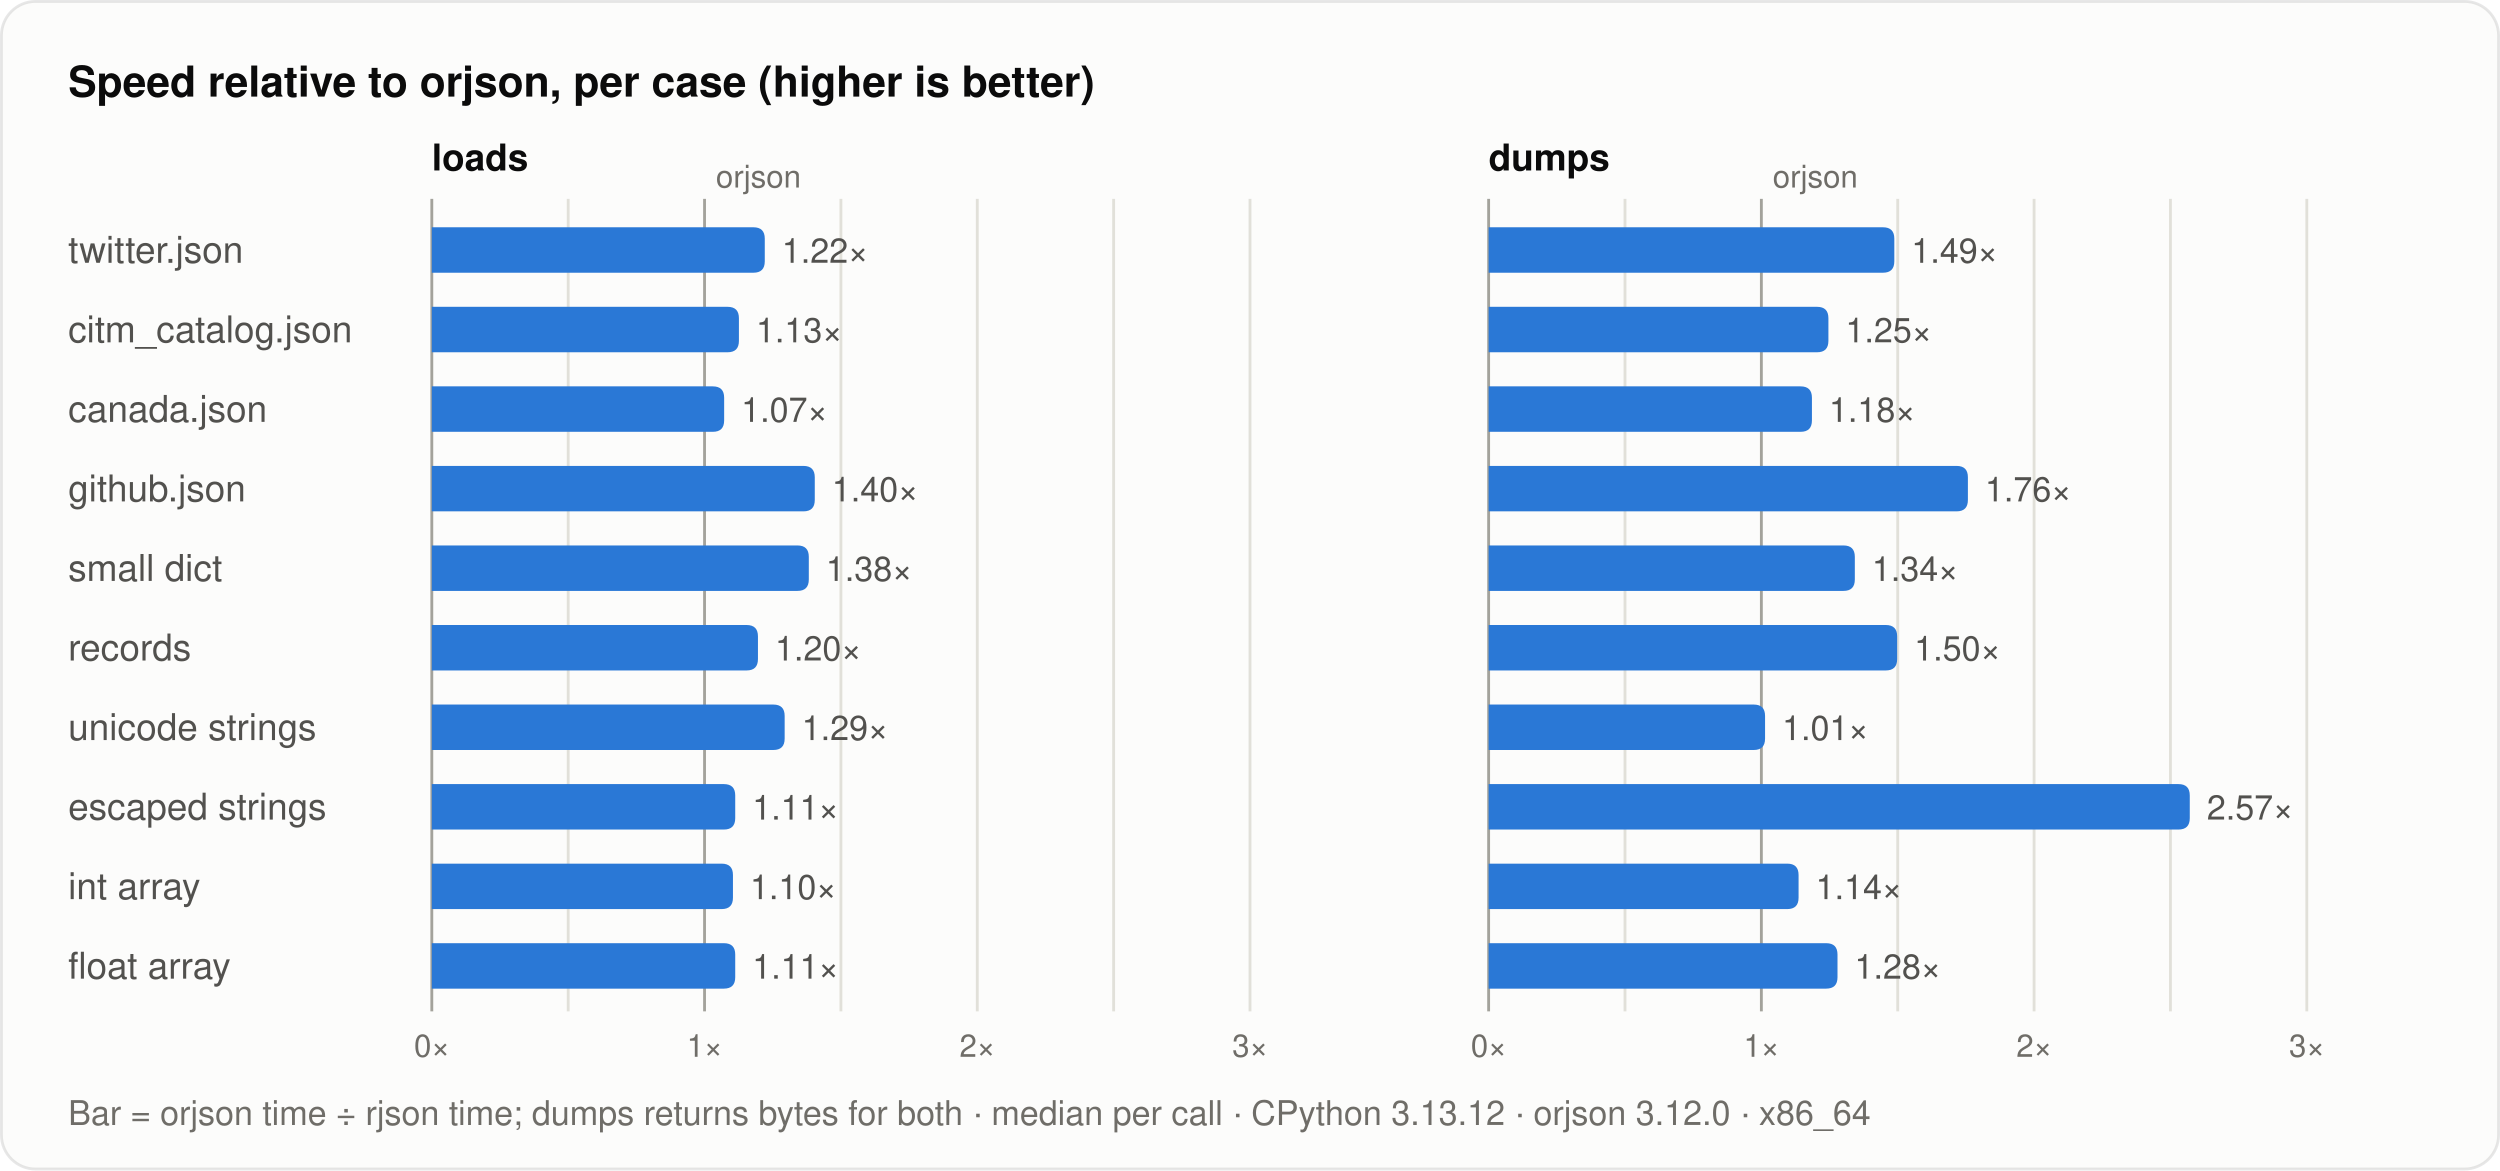
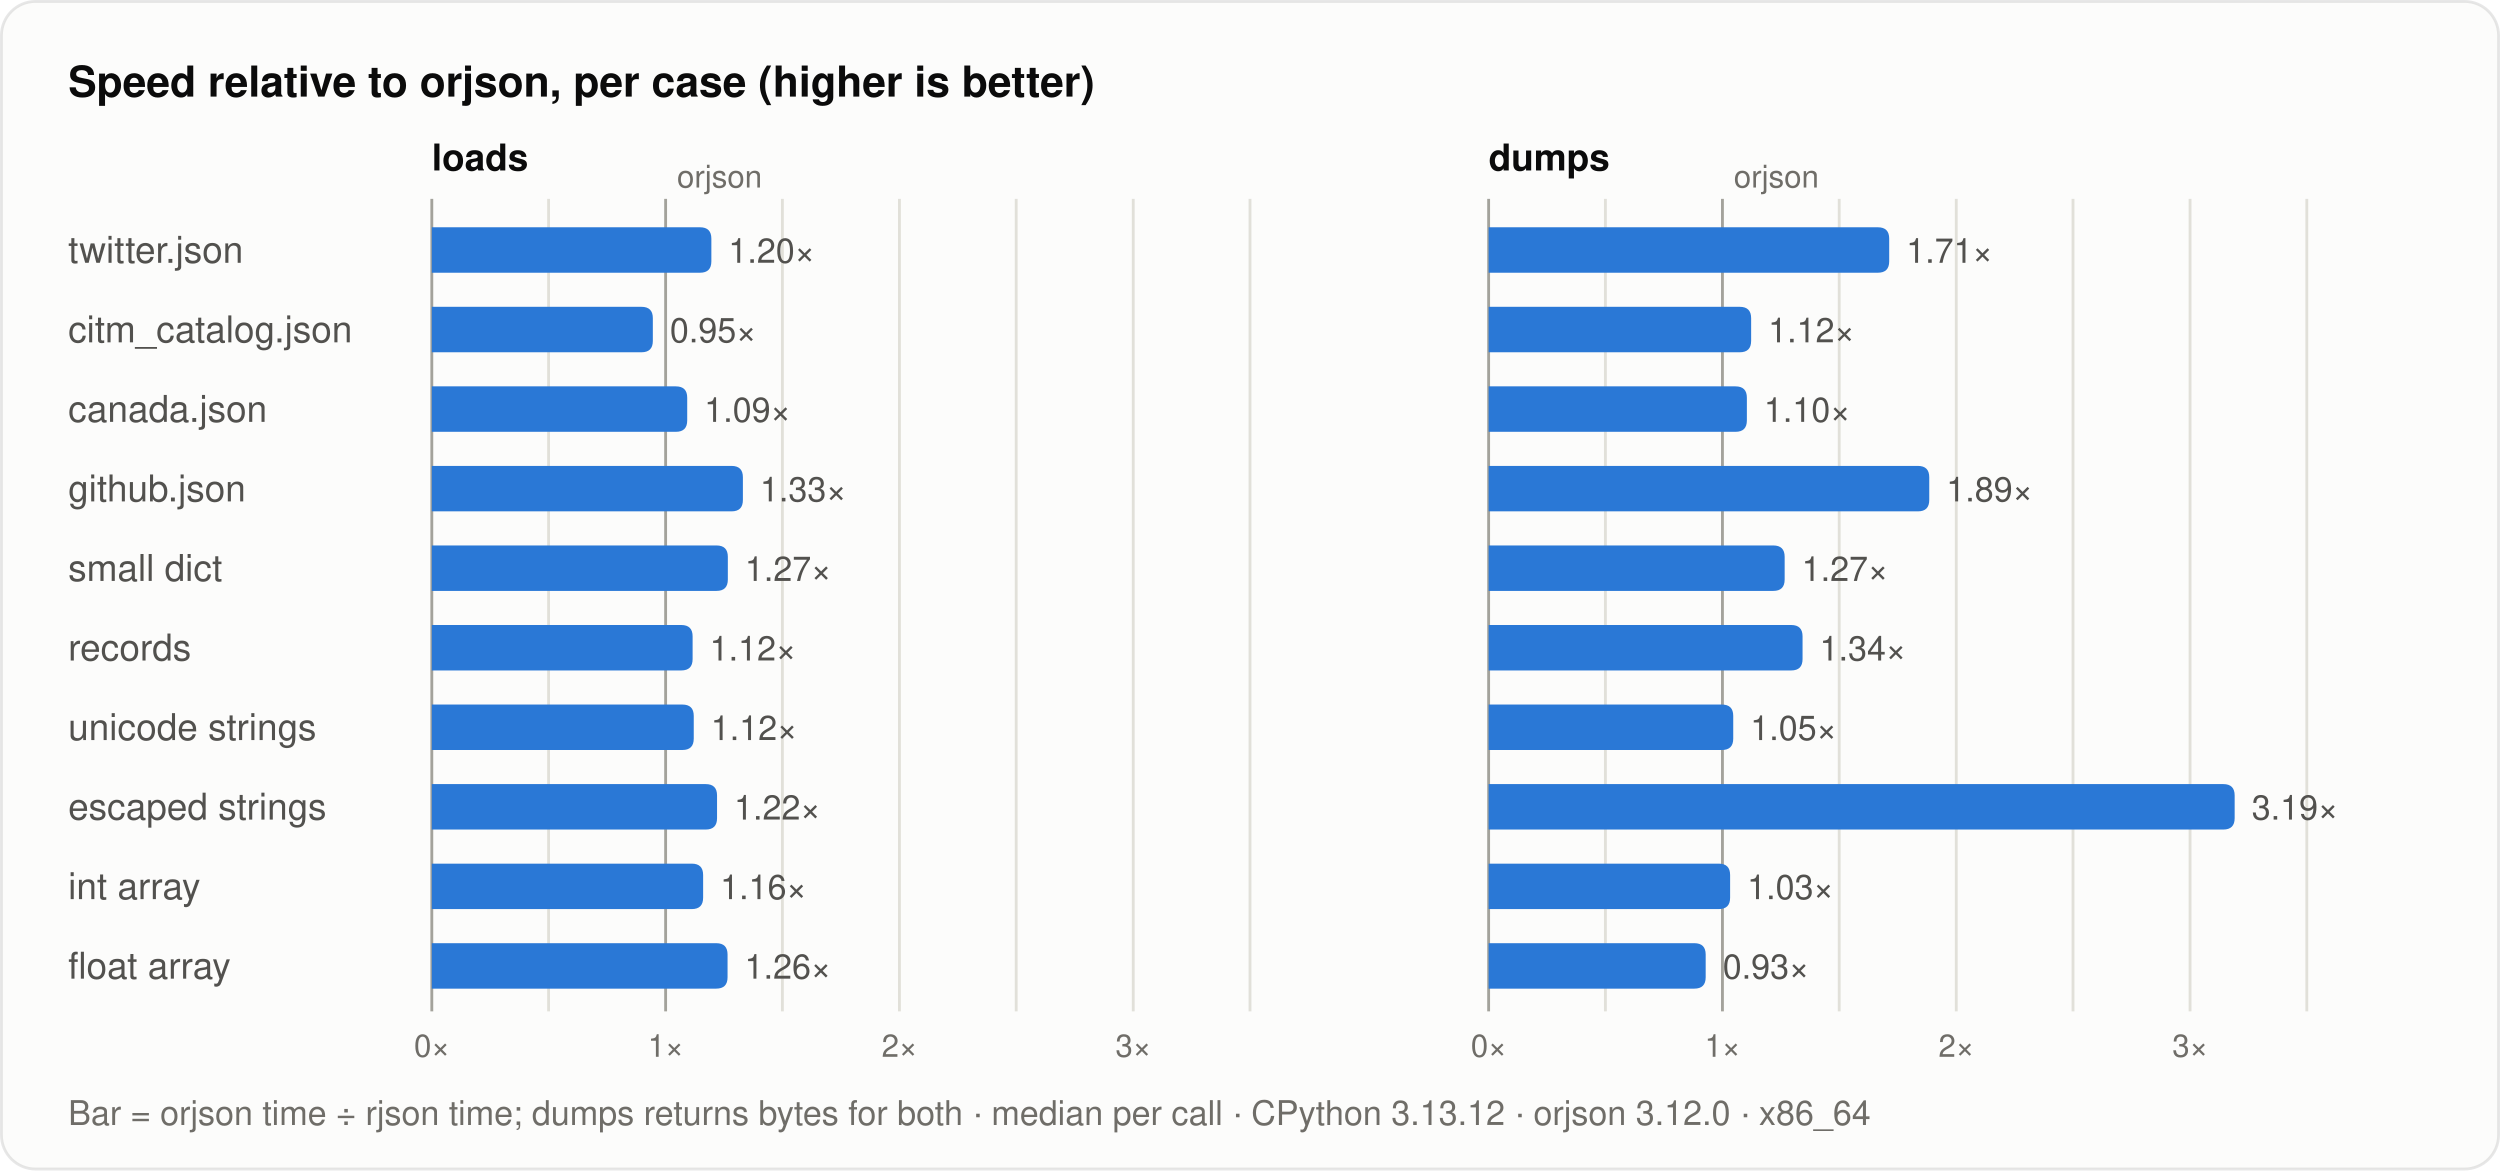
<svg xmlns="http://www.w3.org/2000/svg" width="880" height="412" viewBox="0 0 880 412" role="img" aria-label="rjson speed relative to orjson per benchmark case, loads and dumps">
  <rect x="0.5" y="0.5" width="879" height="411" rx="12" fill="#fcfcfb" stroke="rgba(11,11,11,0.10)" />
  <text x="24.0" y="34.0" font-family="system-ui, -apple-system, &quot;Segoe UI&quot;, Helvetica, Arial, sans-serif" font-size="15" font-weight="600" fill="#0b0b0b" text-anchor="start">Speed relative to orjson, per case (higher is better)</text>
  <text x="24.0" y="92.5" font-family="system-ui, -apple-system, &quot;Segoe UI&quot;, Helvetica, Arial, sans-serif" font-size="13" font-weight="400" fill="#52514e" text-anchor="start">twitter.json</text>
  <text x="24.0" y="120.5" font-family="system-ui, -apple-system, &quot;Segoe UI&quot;, Helvetica, Arial, sans-serif" font-size="13" font-weight="400" fill="#52514e" text-anchor="start">citm_catalog.json</text>
  <text x="24.0" y="148.5" font-family="system-ui, -apple-system, &quot;Segoe UI&quot;, Helvetica, Arial, sans-serif" font-size="13" font-weight="400" fill="#52514e" text-anchor="start">canada.json</text>
  <text x="24.0" y="176.5" font-family="system-ui, -apple-system, &quot;Segoe UI&quot;, Helvetica, Arial, sans-serif" font-size="13" font-weight="400" fill="#52514e" text-anchor="start">github.json</text>
  <text x="24.0" y="204.5" font-family="system-ui, -apple-system, &quot;Segoe UI&quot;, Helvetica, Arial, sans-serif" font-size="13" font-weight="400" fill="#52514e" text-anchor="start">small dict</text>
  <text x="24.0" y="232.5" font-family="system-ui, -apple-system, &quot;Segoe UI&quot;, Helvetica, Arial, sans-serif" font-size="13" font-weight="400" fill="#52514e" text-anchor="start">records</text>
  <text x="24.0" y="260.5" font-family="system-ui, -apple-system, &quot;Segoe UI&quot;, Helvetica, Arial, sans-serif" font-size="13" font-weight="400" fill="#52514e" text-anchor="start">unicode strings</text>
  <text x="24.0" y="288.5" font-family="system-ui, -apple-system, &quot;Segoe UI&quot;, Helvetica, Arial, sans-serif" font-size="13" font-weight="400" fill="#52514e" text-anchor="start">escaped strings</text>
  <text x="24.0" y="316.5" font-family="system-ui, -apple-system, &quot;Segoe UI&quot;, Helvetica, Arial, sans-serif" font-size="13" font-weight="400" fill="#52514e" text-anchor="start">int array</text>
  <text x="24.0" y="344.5" font-family="system-ui, -apple-system, &quot;Segoe UI&quot;, Helvetica, Arial, sans-serif" font-size="13" font-weight="400" fill="#52514e" text-anchor="start">float array</text>
  <text x="152.0" y="60.0" font-family="system-ui, -apple-system, &quot;Segoe UI&quot;, Helvetica, Arial, sans-serif" font-size="13" font-weight="600" fill="#0b0b0b" text-anchor="start">loads</text>
  <line x1="152.0" y1="70" x2="152.0" y2="356" stroke="#a3a29b" stroke-width="1" />
  <text x="152.0" y="372.0" font-family="system-ui, -apple-system, &quot;Segoe UI&quot;, Helvetica, Arial, sans-serif" font-size="11" font-weight="400" fill="#6f6d68" text-anchor="middle" style="font-variant-numeric: tabular-nums">0×</text>
-   <line x1="200.0" y1="70" x2="200.0" y2="356" stroke="#e1e0d9" stroke-width="1" />
-   <line x1="248.0" y1="70" x2="248.0" y2="356" stroke="#a3a29b" stroke-width="1" />
-   <text x="248.0" y="372.0" font-family="system-ui, -apple-system, &quot;Segoe UI&quot;, Helvetica, Arial, sans-serif" font-size="11" font-weight="400" fill="#6f6d68" text-anchor="middle" style="font-variant-numeric: tabular-nums">1×</text>
-   <line x1="296.0" y1="70" x2="296.0" y2="356" stroke="#e1e0d9" stroke-width="1" />
-   <line x1="344.0" y1="70" x2="344.0" y2="356" stroke="#e1e0d9" stroke-width="1" />
-   <text x="344.0" y="372.0" font-family="system-ui, -apple-system, &quot;Segoe UI&quot;, Helvetica, Arial, sans-serif" font-size="11" font-weight="400" fill="#6f6d68" text-anchor="middle" style="font-variant-numeric: tabular-nums">2×</text>
-   <line x1="392.0" y1="70" x2="392.0" y2="356" stroke="#e1e0d9" stroke-width="1" />
+   <line x1="193.1" y1="70" x2="193.1" y2="356" stroke="#e1e0d9" stroke-width="1" />
+   <line x1="234.3" y1="70" x2="234.3" y2="356" stroke="#a3a29b" stroke-width="1" />
+   <text x="234.3" y="372.0" font-family="system-ui, -apple-system, &quot;Segoe UI&quot;, Helvetica, Arial, sans-serif" font-size="11" font-weight="400" fill="#6f6d68" text-anchor="middle" style="font-variant-numeric: tabular-nums">1×</text>
+   <line x1="275.4" y1="70" x2="275.4" y2="356" stroke="#e1e0d9" stroke-width="1" />
+   <line x1="316.6" y1="70" x2="316.6" y2="356" stroke="#e1e0d9" stroke-width="1" />
+   <text x="316.6" y="372.0" font-family="system-ui, -apple-system, &quot;Segoe UI&quot;, Helvetica, Arial, sans-serif" font-size="11" font-weight="400" fill="#6f6d68" text-anchor="middle" style="font-variant-numeric: tabular-nums">2×</text>
+   <line x1="357.7" y1="70" x2="357.7" y2="356" stroke="#e1e0d9" stroke-width="1" />
+   <line x1="398.9" y1="70" x2="398.9" y2="356" stroke="#e1e0d9" stroke-width="1" />
+   <text x="398.9" y="372.0" font-family="system-ui, -apple-system, &quot;Segoe UI&quot;, Helvetica, Arial, sans-serif" font-size="11" font-weight="400" fill="#6f6d68" text-anchor="middle" style="font-variant-numeric: tabular-nums">3×</text>
  <line x1="440.0" y1="70" x2="440.0" y2="356" stroke="#e1e0d9" stroke-width="1" />
-   <text x="440.0" y="372.0" font-family="system-ui, -apple-system, &quot;Segoe UI&quot;, Helvetica, Arial, sans-serif" font-size="11" font-weight="400" fill="#6f6d68" text-anchor="middle" style="font-variant-numeric: tabular-nums">3×</text>
-   <text x="252.0" y="66.0" font-family="system-ui, -apple-system, &quot;Segoe UI&quot;, Helvetica, Arial, sans-serif" font-size="11" font-weight="400" fill="#6f6d68" text-anchor="start">orjson</text>
-   <path d="M152.0,80.0 H265.2 Q269.2,80.0 269.2,84.0 V92.0 Q269.2,96.0 265.2,96.0 H152.0 Z" fill="#2a78d6" />
-   <text x="275.2" y="92.5" font-family="system-ui, -apple-system, &quot;Segoe UI&quot;, Helvetica, Arial, sans-serif" font-size="12" font-weight="400" fill="#52514e" text-anchor="start" style="font-variant-numeric: tabular-nums">1.22×</text>
-   <path d="M152.0,108.0 H256.1 Q260.1,108.0 260.1,112.0 V120.0 Q260.1,124.0 256.1,124.0 H152.0 Z" fill="#2a78d6" />
-   <text x="266.1" y="120.5" font-family="system-ui, -apple-system, &quot;Segoe UI&quot;, Helvetica, Arial, sans-serif" font-size="12" font-weight="400" fill="#52514e" text-anchor="start" style="font-variant-numeric: tabular-nums">1.13×</text>
-   <path d="M152.0,136.0 H250.9 Q254.9,136.0 254.9,140.0 V148.0 Q254.9,152.0 250.9,152.0 H152.0 Z" fill="#2a78d6" />
-   <text x="260.9" y="148.5" font-family="system-ui, -apple-system, &quot;Segoe UI&quot;, Helvetica, Arial, sans-serif" font-size="12" font-weight="400" fill="#52514e" text-anchor="start" style="font-variant-numeric: tabular-nums">1.07×</text>
-   <path d="M152.0,164.0 H282.8 Q286.8,164.0 286.8,168.0 V176.0 Q286.8,180.0 282.8,180.0 H152.0 Z" fill="#2a78d6" />
-   <text x="292.8" y="176.5" font-family="system-ui, -apple-system, &quot;Segoe UI&quot;, Helvetica, Arial, sans-serif" font-size="12" font-weight="400" fill="#52514e" text-anchor="start" style="font-variant-numeric: tabular-nums">1.40×</text>
-   <path d="M152.0,192.0 H280.7 Q284.7,192.0 284.7,196.0 V204.0 Q284.7,208.0 280.7,208.0 H152.0 Z" fill="#2a78d6" />
-   <text x="290.7" y="204.5" font-family="system-ui, -apple-system, &quot;Segoe UI&quot;, Helvetica, Arial, sans-serif" font-size="12" font-weight="400" fill="#52514e" text-anchor="start" style="font-variant-numeric: tabular-nums">1.38×</text>
-   <path d="M152.0,220.0 H262.8 Q266.8,220.0 266.8,224.0 V232.0 Q266.8,236.0 262.8,236.0 H152.0 Z" fill="#2a78d6" />
-   <text x="272.8" y="232.5" font-family="system-ui, -apple-system, &quot;Segoe UI&quot;, Helvetica, Arial, sans-serif" font-size="12" font-weight="400" fill="#52514e" text-anchor="start" style="font-variant-numeric: tabular-nums">1.20×</text>
-   <path d="M152.0,248.0 H272.2 Q276.2,248.0 276.2,252.0 V260.0 Q276.2,264.0 272.2,264.0 H152.0 Z" fill="#2a78d6" />
-   <text x="282.2" y="260.5" font-family="system-ui, -apple-system, &quot;Segoe UI&quot;, Helvetica, Arial, sans-serif" font-size="12" font-weight="400" fill="#52514e" text-anchor="start" style="font-variant-numeric: tabular-nums">1.29×</text>
-   <path d="M152.0,276.0 H254.8 Q258.8,276.0 258.8,280.0 V288.0 Q258.8,292.0 254.8,292.0 H152.0 Z" fill="#2a78d6" />
-   <text x="264.8" y="288.5" font-family="system-ui, -apple-system, &quot;Segoe UI&quot;, Helvetica, Arial, sans-serif" font-size="12" font-weight="400" fill="#52514e" text-anchor="start" style="font-variant-numeric: tabular-nums">1.11×</text>
-   <path d="M152.0,304.0 H254.0 Q258.0,304.0 258.0,308.0 V316.0 Q258.0,320.0 254.0,320.0 H152.0 Z" fill="#2a78d6" />
-   <text x="264.0" y="316.5" font-family="system-ui, -apple-system, &quot;Segoe UI&quot;, Helvetica, Arial, sans-serif" font-size="12" font-weight="400" fill="#52514e" text-anchor="start" style="font-variant-numeric: tabular-nums">1.10×</text>
-   <path d="M152.0,332.0 H254.8 Q258.8,332.0 258.8,336.0 V344.0 Q258.8,348.0 254.8,348.0 H152.0 Z" fill="#2a78d6" />
-   <text x="264.8" y="344.5" font-family="system-ui, -apple-system, &quot;Segoe UI&quot;, Helvetica, Arial, sans-serif" font-size="12" font-weight="400" fill="#52514e" text-anchor="start" style="font-variant-numeric: tabular-nums">1.11×</text>
+   <text x="238.3" y="66.0" font-family="system-ui, -apple-system, &quot;Segoe UI&quot;, Helvetica, Arial, sans-serif" font-size="11" font-weight="400" fill="#6f6d68" text-anchor="start">orjson</text>
+   <path d="M152.0,80.0 H246.4 Q250.4,80.0 250.4,84.0 V92.0 Q250.4,96.0 246.4,96.0 H152.0 Z" fill="#2a78d6" />
+   <text x="256.4" y="92.5" font-family="system-ui, -apple-system, &quot;Segoe UI&quot;, Helvetica, Arial, sans-serif" font-size="12" font-weight="400" fill="#52514e" text-anchor="start" style="font-variant-numeric: tabular-nums">1.20×</text>
+   <path d="M152.0,108.0 H225.8 Q229.8,108.0 229.8,112.0 V120.0 Q229.8,124.0 225.8,124.0 H152.0 Z" fill="#2a78d6" />
+   <text x="235.8" y="120.5" font-family="system-ui, -apple-system, &quot;Segoe UI&quot;, Helvetica, Arial, sans-serif" font-size="12" font-weight="400" fill="#52514e" text-anchor="start" style="font-variant-numeric: tabular-nums">0.95×</text>
+   <path d="M152.0,136.0 H237.9 Q241.9,136.0 241.9,140.0 V148.0 Q241.9,152.0 237.9,152.0 H152.0 Z" fill="#2a78d6" />
+   <text x="247.9" y="148.5" font-family="system-ui, -apple-system, &quot;Segoe UI&quot;, Helvetica, Arial, sans-serif" font-size="12" font-weight="400" fill="#52514e" text-anchor="start" style="font-variant-numeric: tabular-nums">1.09×</text>
+   <path d="M152.0,164.0 H257.5 Q261.5,164.0 261.5,168.0 V176.0 Q261.5,180.0 257.5,180.0 H152.0 Z" fill="#2a78d6" />
+   <text x="267.5" y="176.5" font-family="system-ui, -apple-system, &quot;Segoe UI&quot;, Helvetica, Arial, sans-serif" font-size="12" font-weight="400" fill="#52514e" text-anchor="start" style="font-variant-numeric: tabular-nums">1.33×</text>
+   <path d="M152.0,192.0 H252.2 Q256.2,192.0 256.2,196.0 V204.0 Q256.2,208.0 252.2,208.0 H152.0 Z" fill="#2a78d6" />
+   <text x="262.2" y="204.5" font-family="system-ui, -apple-system, &quot;Segoe UI&quot;, Helvetica, Arial, sans-serif" font-size="12" font-weight="400" fill="#52514e" text-anchor="start" style="font-variant-numeric: tabular-nums">1.27×</text>
+   <path d="M152.0,220.0 H239.8 Q243.8,220.0 243.8,224.0 V232.0 Q243.8,236.0 239.8,236.0 H152.0 Z" fill="#2a78d6" />
+   <text x="249.8" y="232.5" font-family="system-ui, -apple-system, &quot;Segoe UI&quot;, Helvetica, Arial, sans-serif" font-size="12" font-weight="400" fill="#52514e" text-anchor="start" style="font-variant-numeric: tabular-nums">1.12×</text>
+   <path d="M152.0,248.0 H240.2 Q244.2,248.0 244.2,252.0 V260.0 Q244.2,264.0 240.2,264.0 H152.0 Z" fill="#2a78d6" />
+   <text x="250.2" y="260.5" font-family="system-ui, -apple-system, &quot;Segoe UI&quot;, Helvetica, Arial, sans-serif" font-size="12" font-weight="400" fill="#52514e" text-anchor="start" style="font-variant-numeric: tabular-nums">1.12×</text>
+   <path d="M152.0,276.0 H248.4 Q252.4,276.0 252.4,280.0 V288.0 Q252.4,292.0 248.4,292.0 H152.0 Z" fill="#2a78d6" />
+   <text x="258.4" y="288.5" font-family="system-ui, -apple-system, &quot;Segoe UI&quot;, Helvetica, Arial, sans-serif" font-size="12" font-weight="400" fill="#52514e" text-anchor="start" style="font-variant-numeric: tabular-nums">1.22×</text>
+   <path d="M152.0,304.0 H243.5 Q247.5,304.0 247.5,308.0 V316.0 Q247.5,320.0 243.5,320.0 H152.0 Z" fill="#2a78d6" />
+   <text x="253.5" y="316.5" font-family="system-ui, -apple-system, &quot;Segoe UI&quot;, Helvetica, Arial, sans-serif" font-size="12" font-weight="400" fill="#52514e" text-anchor="start" style="font-variant-numeric: tabular-nums">1.16×</text>
+   <path d="M152.0,332.0 H252.1 Q256.1,332.0 256.1,336.0 V344.0 Q256.1,348.0 252.1,348.0 H152.0 Z" fill="#2a78d6" />
+   <text x="262.1" y="344.5" font-family="system-ui, -apple-system, &quot;Segoe UI&quot;, Helvetica, Arial, sans-serif" font-size="12" font-weight="400" fill="#52514e" text-anchor="start" style="font-variant-numeric: tabular-nums">1.26×</text>
  <text x="524.0" y="60.0" font-family="system-ui, -apple-system, &quot;Segoe UI&quot;, Helvetica, Arial, sans-serif" font-size="13" font-weight="600" fill="#0b0b0b" text-anchor="start">dumps</text>
  <line x1="524.0" y1="70" x2="524.0" y2="356" stroke="#a3a29b" stroke-width="1" />
  <text x="524.0" y="372.0" font-family="system-ui, -apple-system, &quot;Segoe UI&quot;, Helvetica, Arial, sans-serif" font-size="11" font-weight="400" fill="#6f6d68" text-anchor="middle" style="font-variant-numeric: tabular-nums">0×</text>
-   <line x1="572.0" y1="70" x2="572.0" y2="356" stroke="#e1e0d9" stroke-width="1" />
-   <line x1="620.0" y1="70" x2="620.0" y2="356" stroke="#a3a29b" stroke-width="1" />
-   <text x="620.0" y="372.0" font-family="system-ui, -apple-system, &quot;Segoe UI&quot;, Helvetica, Arial, sans-serif" font-size="11" font-weight="400" fill="#6f6d68" text-anchor="middle" style="font-variant-numeric: tabular-nums">1×</text>
-   <line x1="668.0" y1="70" x2="668.0" y2="356" stroke="#e1e0d9" stroke-width="1" />
-   <line x1="716.0" y1="70" x2="716.0" y2="356" stroke="#e1e0d9" stroke-width="1" />
-   <text x="716.0" y="372.0" font-family="system-ui, -apple-system, &quot;Segoe UI&quot;, Helvetica, Arial, sans-serif" font-size="11" font-weight="400" fill="#6f6d68" text-anchor="middle" style="font-variant-numeric: tabular-nums">2×</text>
-   <line x1="764.0" y1="70" x2="764.0" y2="356" stroke="#e1e0d9" stroke-width="1" />
+   <line x1="565.1" y1="70" x2="565.1" y2="356" stroke="#e1e0d9" stroke-width="1" />
+   <line x1="606.3" y1="70" x2="606.3" y2="356" stroke="#a3a29b" stroke-width="1" />
+   <text x="606.3" y="372.0" font-family="system-ui, -apple-system, &quot;Segoe UI&quot;, Helvetica, Arial, sans-serif" font-size="11" font-weight="400" fill="#6f6d68" text-anchor="middle" style="font-variant-numeric: tabular-nums">1×</text>
+   <line x1="647.4" y1="70" x2="647.4" y2="356" stroke="#e1e0d9" stroke-width="1" />
+   <line x1="688.6" y1="70" x2="688.6" y2="356" stroke="#e1e0d9" stroke-width="1" />
+   <text x="688.6" y="372.0" font-family="system-ui, -apple-system, &quot;Segoe UI&quot;, Helvetica, Arial, sans-serif" font-size="11" font-weight="400" fill="#6f6d68" text-anchor="middle" style="font-variant-numeric: tabular-nums">2×</text>
+   <line x1="729.7" y1="70" x2="729.7" y2="356" stroke="#e1e0d9" stroke-width="1" />
+   <line x1="770.9" y1="70" x2="770.9" y2="356" stroke="#e1e0d9" stroke-width="1" />
+   <text x="770.9" y="372.0" font-family="system-ui, -apple-system, &quot;Segoe UI&quot;, Helvetica, Arial, sans-serif" font-size="11" font-weight="400" fill="#6f6d68" text-anchor="middle" style="font-variant-numeric: tabular-nums">3×</text>
  <line x1="812.0" y1="70" x2="812.0" y2="356" stroke="#e1e0d9" stroke-width="1" />
-   <text x="812.0" y="372.0" font-family="system-ui, -apple-system, &quot;Segoe UI&quot;, Helvetica, Arial, sans-serif" font-size="11" font-weight="400" fill="#6f6d68" text-anchor="middle" style="font-variant-numeric: tabular-nums">3×</text>
-   <text x="624.0" y="66.0" font-family="system-ui, -apple-system, &quot;Segoe UI&quot;, Helvetica, Arial, sans-serif" font-size="11" font-weight="400" fill="#6f6d68" text-anchor="start">orjson</text>
-   <path d="M524.0,80.0 H662.8 Q666.8,80.0 666.8,84.0 V92.0 Q666.8,96.0 662.8,96.0 H524.0 Z" fill="#2a78d6" />
-   <text x="672.8" y="92.5" font-family="system-ui, -apple-system, &quot;Segoe UI&quot;, Helvetica, Arial, sans-serif" font-size="12" font-weight="400" fill="#52514e" text-anchor="start" style="font-variant-numeric: tabular-nums">1.49×</text>
-   <path d="M524.0,108.0 H639.6 Q643.6,108.0 643.6,112.0 V120.0 Q643.6,124.0 639.6,124.0 H524.0 Z" fill="#2a78d6" />
-   <text x="649.6" y="120.5" font-family="system-ui, -apple-system, &quot;Segoe UI&quot;, Helvetica, Arial, sans-serif" font-size="12" font-weight="400" fill="#52514e" text-anchor="start" style="font-variant-numeric: tabular-nums">1.25×</text>
-   <path d="M524.0,136.0 H633.8 Q637.8,136.0 637.8,140.0 V148.0 Q637.8,152.0 633.8,152.0 H524.0 Z" fill="#2a78d6" />
-   <text x="643.8" y="148.5" font-family="system-ui, -apple-system, &quot;Segoe UI&quot;, Helvetica, Arial, sans-serif" font-size="12" font-weight="400" fill="#52514e" text-anchor="start" style="font-variant-numeric: tabular-nums">1.18×</text>
-   <path d="M524.0,164.0 H688.7 Q692.7,164.0 692.7,168.0 V176.0 Q692.7,180.0 688.7,180.0 H524.0 Z" fill="#2a78d6" />
-   <text x="698.7" y="176.5" font-family="system-ui, -apple-system, &quot;Segoe UI&quot;, Helvetica, Arial, sans-serif" font-size="12" font-weight="400" fill="#52514e" text-anchor="start" style="font-variant-numeric: tabular-nums">1.76×</text>
-   <path d="M524.0,192.0 H648.9 Q652.9,192.0 652.9,196.0 V204.0 Q652.9,208.0 648.9,208.0 H524.0 Z" fill="#2a78d6" />
-   <text x="658.9" y="204.5" font-family="system-ui, -apple-system, &quot;Segoe UI&quot;, Helvetica, Arial, sans-serif" font-size="12" font-weight="400" fill="#52514e" text-anchor="start" style="font-variant-numeric: tabular-nums">1.34×</text>
-   <path d="M524.0,220.0 H663.8 Q667.8,220.0 667.8,224.0 V232.0 Q667.8,236.0 663.8,236.0 H524.0 Z" fill="#2a78d6" />
-   <text x="673.8" y="232.5" font-family="system-ui, -apple-system, &quot;Segoe UI&quot;, Helvetica, Arial, sans-serif" font-size="12" font-weight="400" fill="#52514e" text-anchor="start" style="font-variant-numeric: tabular-nums">1.50×</text>
-   <path d="M524.0,248.0 H617.3 Q621.3,248.0 621.3,252.0 V260.0 Q621.3,264.0 617.3,264.0 H524.0 Z" fill="#2a78d6" />
-   <text x="627.3" y="260.5" font-family="system-ui, -apple-system, &quot;Segoe UI&quot;, Helvetica, Arial, sans-serif" font-size="12" font-weight="400" fill="#52514e" text-anchor="start" style="font-variant-numeric: tabular-nums">1.01×</text>
-   <path d="M524.0,276.0 H766.8 Q770.8,276.0 770.8,280.0 V288.0 Q770.8,292.0 766.8,292.0 H524.0 Z" fill="#2a78d6" />
-   <text x="776.8" y="288.5" font-family="system-ui, -apple-system, &quot;Segoe UI&quot;, Helvetica, Arial, sans-serif" font-size="12" font-weight="400" fill="#52514e" text-anchor="start" style="font-variant-numeric: tabular-nums">2.57×</text>
-   <path d="M524.0,304.0 H629.1 Q633.1,304.0 633.1,308.0 V316.0 Q633.1,320.0 629.1,320.0 H524.0 Z" fill="#2a78d6" />
-   <text x="639.1" y="316.5" font-family="system-ui, -apple-system, &quot;Segoe UI&quot;, Helvetica, Arial, sans-serif" font-size="12" font-weight="400" fill="#52514e" text-anchor="start" style="font-variant-numeric: tabular-nums">1.14×</text>
-   <path d="M524.0,332.0 H642.8 Q646.8,332.0 646.8,336.0 V344.0 Q646.8,348.0 642.8,348.0 H524.0 Z" fill="#2a78d6" />
-   <text x="652.8" y="344.5" font-family="system-ui, -apple-system, &quot;Segoe UI&quot;, Helvetica, Arial, sans-serif" font-size="12" font-weight="400" fill="#52514e" text-anchor="start" style="font-variant-numeric: tabular-nums">1.28×</text>
+   <text x="610.3" y="66.0" font-family="system-ui, -apple-system, &quot;Segoe UI&quot;, Helvetica, Arial, sans-serif" font-size="11" font-weight="400" fill="#6f6d68" text-anchor="start">orjson</text>
+   <path d="M524.0,80.0 H661.0 Q665.0,80.0 665.0,84.0 V92.0 Q665.0,96.0 661.0,96.0 H524.0 Z" fill="#2a78d6" />
+   <text x="671.0" y="92.5" font-family="system-ui, -apple-system, &quot;Segoe UI&quot;, Helvetica, Arial, sans-serif" font-size="12" font-weight="400" fill="#52514e" text-anchor="start" style="font-variant-numeric: tabular-nums">1.71×</text>
+   <path d="M524.0,108.0 H612.4 Q616.4,108.0 616.4,112.0 V120.0 Q616.4,124.0 612.4,124.0 H524.0 Z" fill="#2a78d6" />
+   <text x="622.4" y="120.5" font-family="system-ui, -apple-system, &quot;Segoe UI&quot;, Helvetica, Arial, sans-serif" font-size="12" font-weight="400" fill="#52514e" text-anchor="start" style="font-variant-numeric: tabular-nums">1.12×</text>
+   <path d="M524.0,136.0 H610.9 Q614.9,136.0 614.9,140.0 V148.0 Q614.9,152.0 610.9,152.0 H524.0 Z" fill="#2a78d6" />
+   <text x="620.9" y="148.5" font-family="system-ui, -apple-system, &quot;Segoe UI&quot;, Helvetica, Arial, sans-serif" font-size="12" font-weight="400" fill="#52514e" text-anchor="start" style="font-variant-numeric: tabular-nums">1.10×</text>
+   <path d="M524.0,164.0 H675.1 Q679.1,164.0 679.1,168.0 V176.0 Q679.1,180.0 675.1,180.0 H524.0 Z" fill="#2a78d6" />
+   <text x="685.1" y="176.5" font-family="system-ui, -apple-system, &quot;Segoe UI&quot;, Helvetica, Arial, sans-serif" font-size="12" font-weight="400" fill="#52514e" text-anchor="start" style="font-variant-numeric: tabular-nums">1.89×</text>
+   <path d="M524.0,192.0 H624.2 Q628.2,192.0 628.2,196.0 V204.0 Q628.2,208.0 624.2,208.0 H524.0 Z" fill="#2a78d6" />
+   <text x="634.2" y="204.5" font-family="system-ui, -apple-system, &quot;Segoe UI&quot;, Helvetica, Arial, sans-serif" font-size="12" font-weight="400" fill="#52514e" text-anchor="start" style="font-variant-numeric: tabular-nums">1.27×</text>
+   <path d="M524.0,220.0 H630.5 Q634.5,220.0 634.5,224.0 V232.0 Q634.5,236.0 630.5,236.0 H524.0 Z" fill="#2a78d6" />
+   <text x="640.5" y="232.5" font-family="system-ui, -apple-system, &quot;Segoe UI&quot;, Helvetica, Arial, sans-serif" font-size="12" font-weight="400" fill="#52514e" text-anchor="start" style="font-variant-numeric: tabular-nums">1.34×</text>
+   <path d="M524.0,248.0 H606.1 Q610.1,248.0 610.1,252.0 V260.0 Q610.1,264.0 606.1,264.0 H524.0 Z" fill="#2a78d6" />
+   <text x="616.1" y="260.5" font-family="system-ui, -apple-system, &quot;Segoe UI&quot;, Helvetica, Arial, sans-serif" font-size="12" font-weight="400" fill="#52514e" text-anchor="start" style="font-variant-numeric: tabular-nums">1.05×</text>
+   <path d="M524.0,276.0 H782.6 Q786.6,276.0 786.6,280.0 V288.0 Q786.6,292.0 782.6,292.0 H524.0 Z" fill="#2a78d6" />
+   <text x="792.6" y="288.5" font-family="system-ui, -apple-system, &quot;Segoe UI&quot;, Helvetica, Arial, sans-serif" font-size="12" font-weight="400" fill="#52514e" text-anchor="start" style="font-variant-numeric: tabular-nums">3.19×</text>
+   <path d="M524.0,304.0 H605.0 Q609.0,304.0 609.0,308.0 V316.0 Q609.0,320.0 605.0,320.0 H524.0 Z" fill="#2a78d6" />
+   <text x="615.0" y="316.5" font-family="system-ui, -apple-system, &quot;Segoe UI&quot;, Helvetica, Arial, sans-serif" font-size="12" font-weight="400" fill="#52514e" text-anchor="start" style="font-variant-numeric: tabular-nums">1.03×</text>
+   <path d="M524.0,332.0 H596.4 Q600.4,332.0 600.4,336.0 V344.0 Q600.4,348.0 596.4,348.0 H524.0 Z" fill="#2a78d6" />
+   <text x="606.4" y="344.5" font-family="system-ui, -apple-system, &quot;Segoe UI&quot;, Helvetica, Arial, sans-serif" font-size="12" font-weight="400" fill="#52514e" text-anchor="start" style="font-variant-numeric: tabular-nums">0.93×</text>
  <text x="24.0" y="396.0" font-family="system-ui, -apple-system, &quot;Segoe UI&quot;, Helvetica, Arial, sans-serif" font-size="12" font-weight="400" fill="#6f6d68" text-anchor="start">Bar = orjson time ÷ rjson time; dumps returns bytes for both · median per call · CPython 3.13.12 · orjson 3.12.0 · x86_64</text>
</svg>
